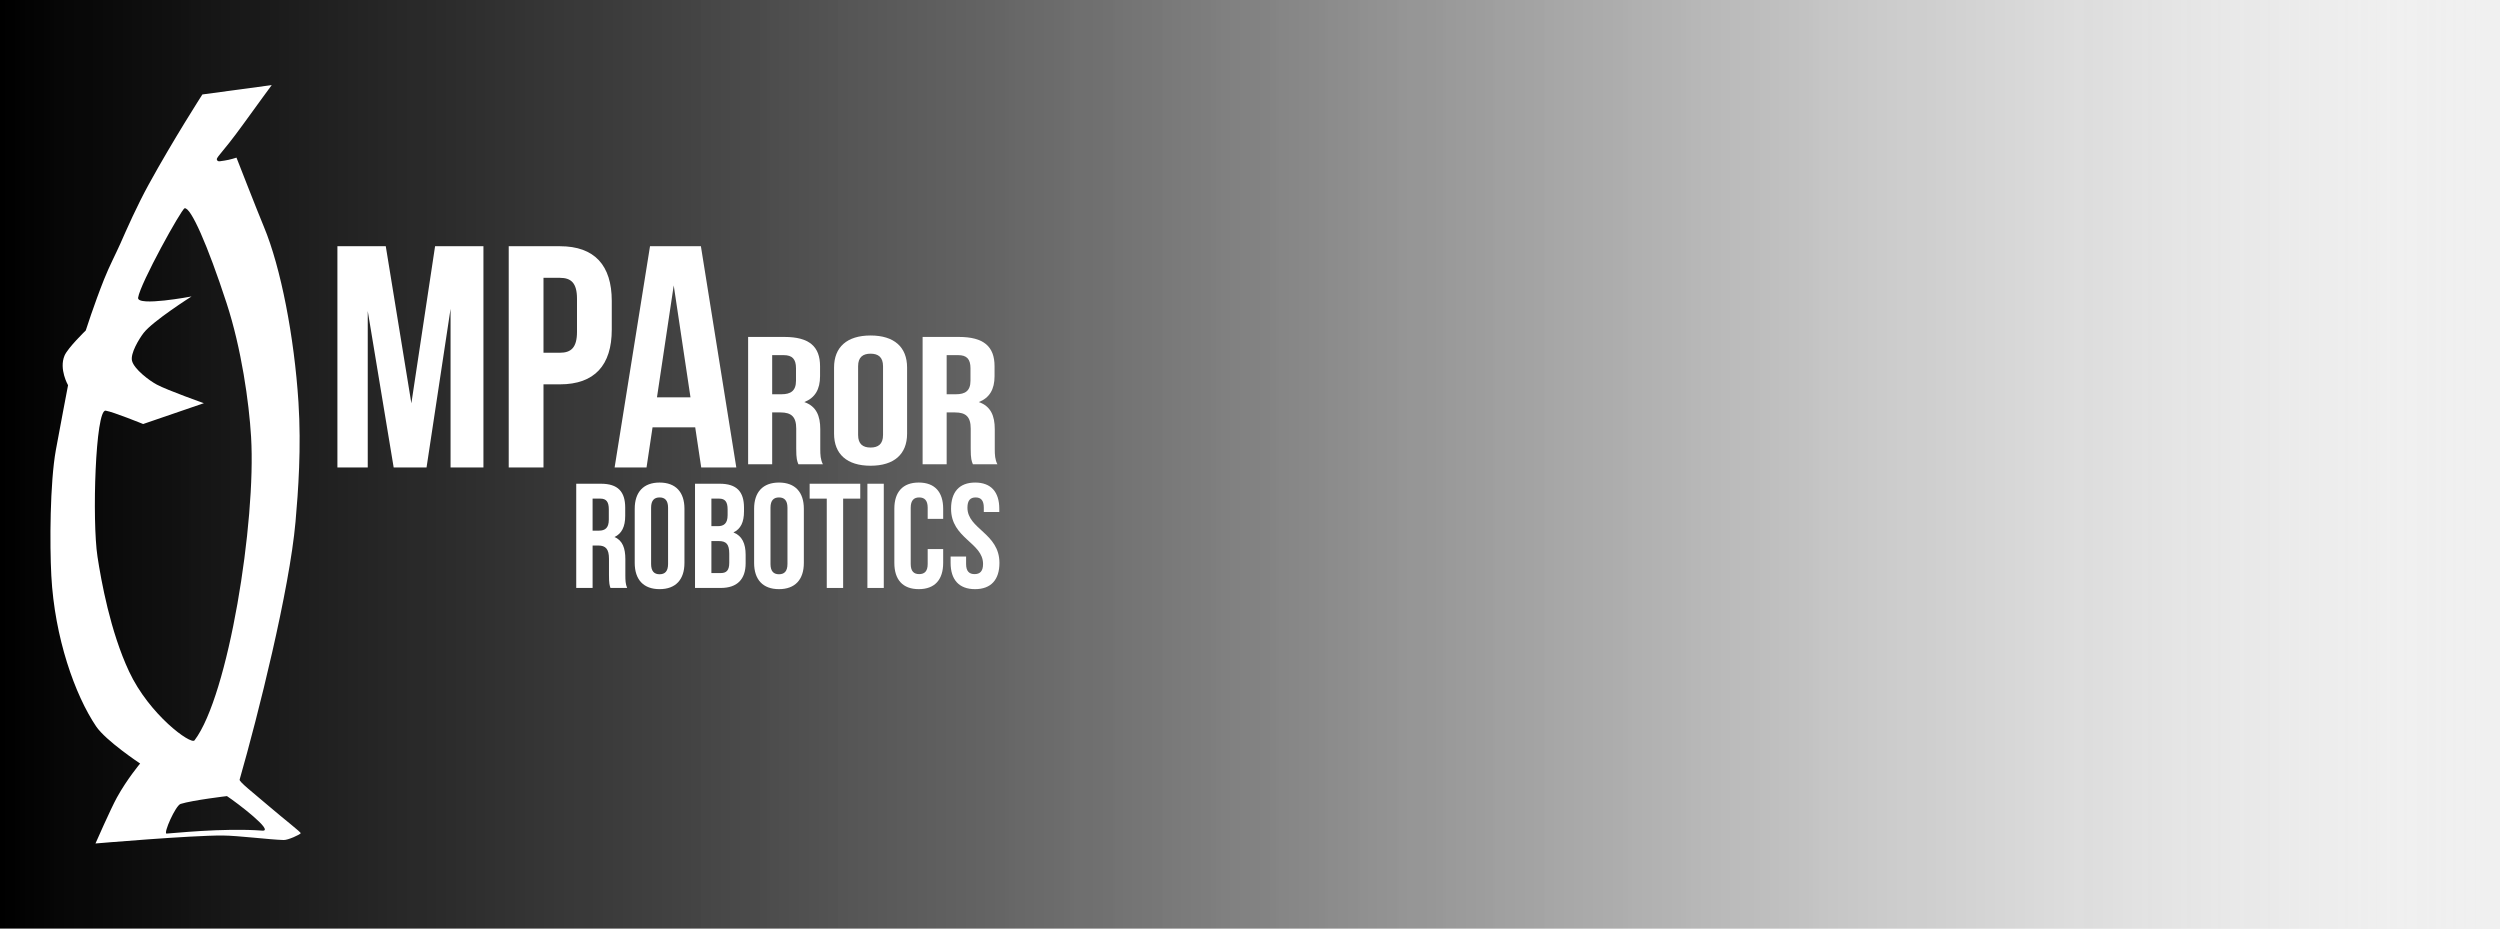
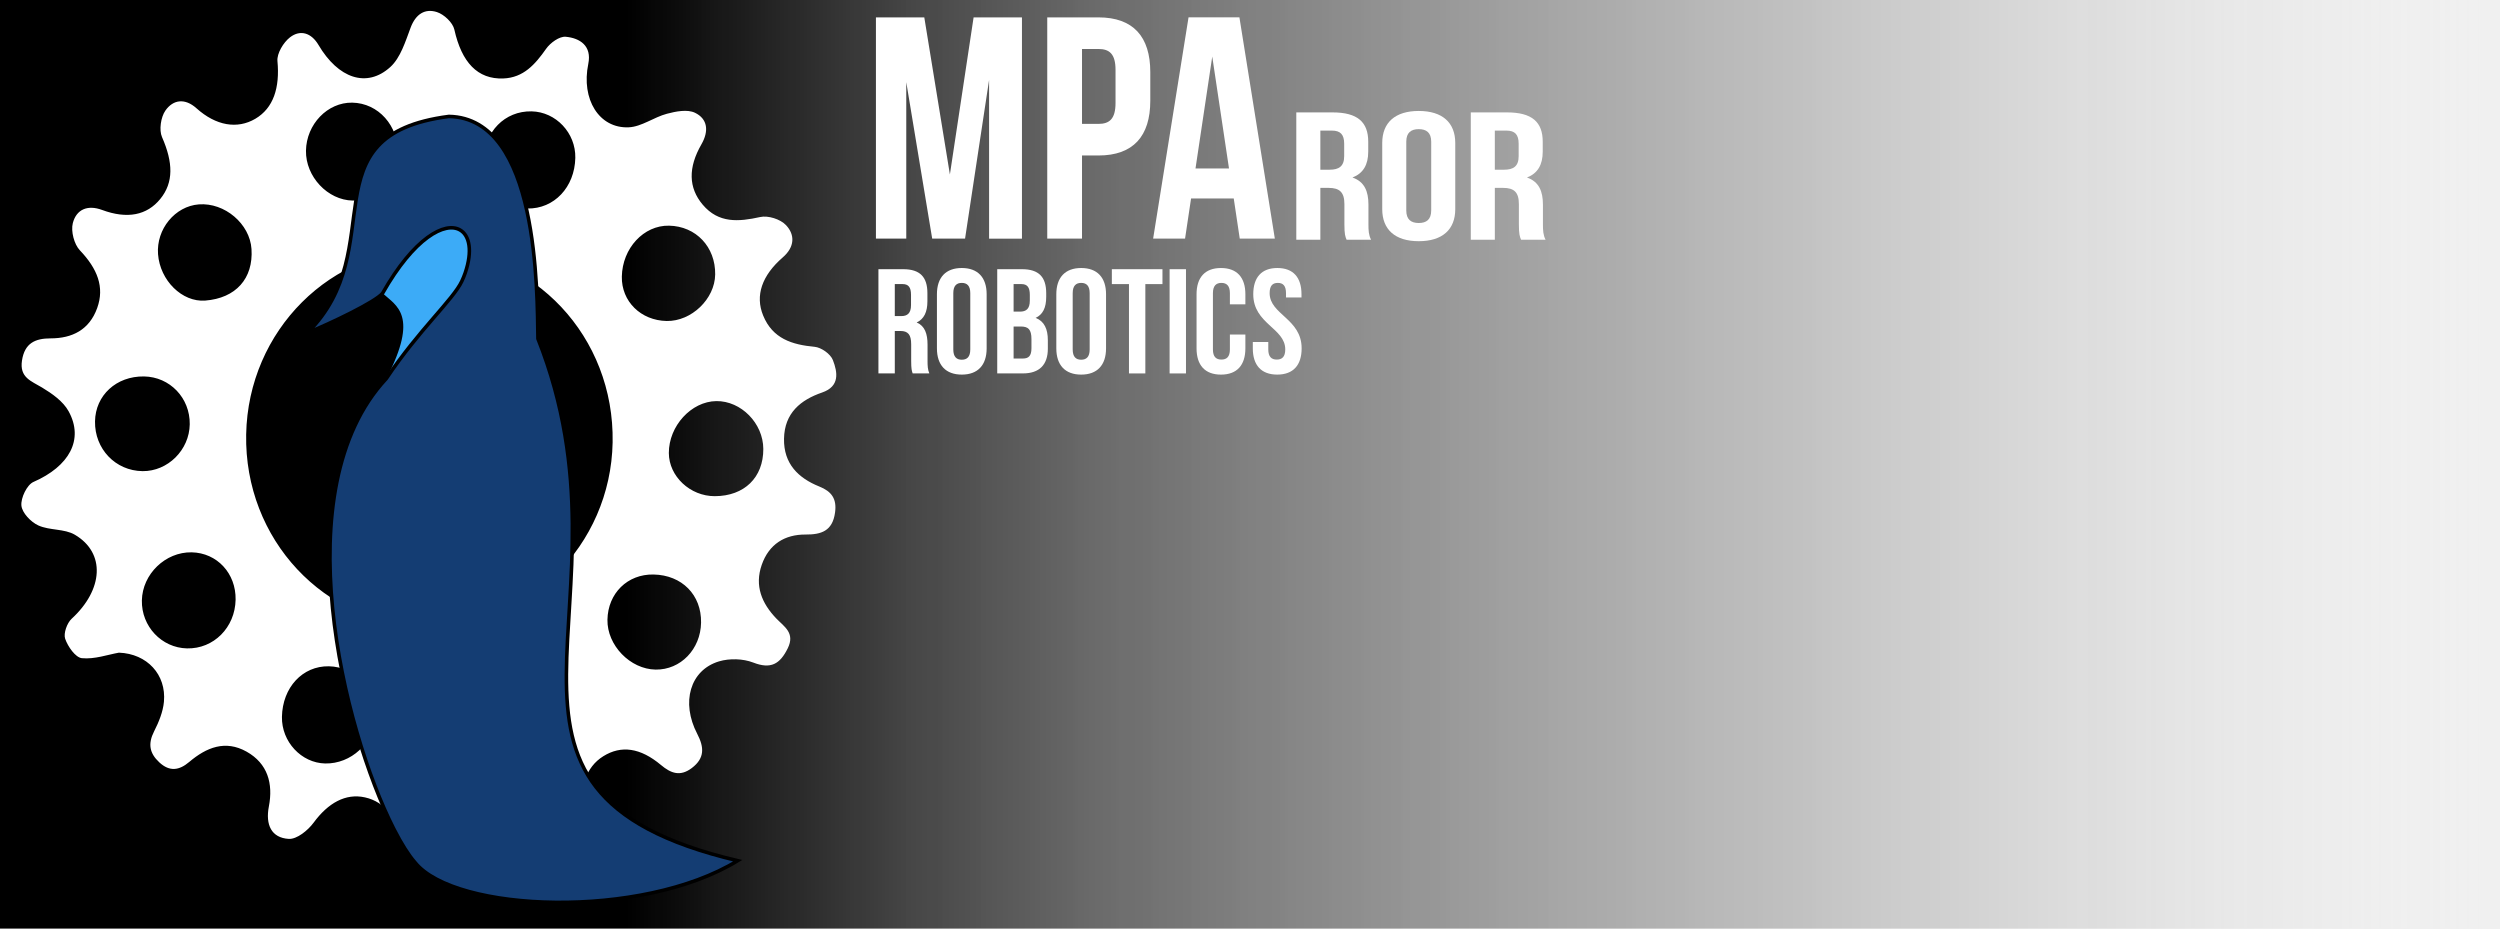
- <svg xmlns="http://www.w3.org/2000/svg" version="1.1" id="Layer_1" x="0px" y="0px" width="350px" height="130px" viewBox="0 0 350 130" enable-background="new 0 0 350 130" xml:space="preserve">
-   <linearGradient id="SVGID_1_" gradientUnits="userSpaceOnUse" x1="221" y1="-175" x2="571" y2="-175" gradientTransform="matrix(1 0 0 -1 -221 -110)">
-     <stop offset="0" style="stop-color:#000000" />
-     <stop offset="0.279" style="stop-color:#020202;stop-opacity:0.721" />
-     <stop offset="0.417" style="stop-color:#0A0A0A;stop-opacity:0.583" />
-     <stop offset="0.523" style="stop-color:#171717;stop-opacity:0.477" />
-     <stop offset="0.614" style="stop-color:#2A2A2A;stop-opacity:0.386" />
-     <stop offset="0.695" style="stop-color:#424242;stop-opacity:0.305" />
-     <stop offset="0.769" style="stop-color:#606060;stop-opacity:0.231" />
-     <stop offset="0.837" style="stop-color:#838383;stop-opacity:0.163" />
-     <stop offset="0.901" style="stop-color:#ADADAD;stop-opacity:0.099" />
-     <stop offset="0.959" style="stop-color:#DADADA;stop-opacity:0.041" />
-     <stop offset="1" style="stop-color:#FFFFFF;stop-opacity:0" />
-   </linearGradient>
-   <rect fill="url(#SVGID_1_)" width="350" height="130" />
-   <path fill="#FFFFFF" d="M37.677,112.889c-2.155-1.847-4.216-3.441-4.13-3.742c2.6-9.062,6.973-26.53,7.824-36.08  c0.383-4.303,0.823-10.401,0.413-16.765c-0.589-9.159-2.469-18.862-4.834-24.54c-1.003-2.406-3.842-9.694-3.842-9.694  s-0.951,0.315-1.673,0.413c-0.55,0.073-0.862,0.196-1.021-0.024c-0.288-0.401,0.409-0.587,3.717-5.175  c1.822-2.527,3.912-5.37,3.912-5.37l-9.71,1.312c0,0-4.067,6.324-7.492,12.562c-1.678,3.056-3.056,6.203-4.009,8.357  c-0.612,1.384-1.507,3.069-2.259,4.957c-1.401,3.516-2.568,7.168-2.568,7.168s-2.511,2.429-2.972,3.523  c-0.797,1.887,0.494,4.139,0.494,4.139s-1.299,6.805-1.708,9.078C6.991,67.6,6.951,76.205,7.185,80.598  c0.461,8.676,3.304,16.691,6.269,21.09c1.367,2.028,6.164,5.207,6.164,5.207s-1.814,2.155-3.249,4.754  c-0.866,1.572-3.003,6.439-3.003,6.439s13.341-1.143,17.801-1.117c2.144,0.012,6.608,0.582,8.552,0.631  c0.62,0.018,2.3-0.77,2.381-0.947C42.16,116.521,39.828,114.729,37.677,112.889z M18.07,94.01  c-2.635-5.631-3.903-12.689-4.422-16.084c-0.772-5.059-0.292-20.652,1.143-20.434c1.031,0.157,5.248,1.871,5.248,1.871l8.504-2.917  c0,0-5.021-1.771-6.584-2.599c-1.063-0.563-3.178-2.163-3.475-3.329c-0.261-1.026,0.981-3.073,1.628-3.912  c1.287-1.667,6.707-5.103,6.707-5.103s-7.678,1.458-7.484,0.171c0.305-2.019,6.073-12.413,6.511-12.513  c0.851-0.194,3.208,5.103,5.88,13.291c2.074,6.352,3.134,13.849,3.426,18.708c0.716,11.925-3.178,36.254-7.921,42.492  C26.742,104.297,20.913,100.084,18.07,94.01z M36.73,116.289c-5.564-0.412-12.769,0.402-13.412,0.413  c-0.486,0.009,1.262-3.937,1.967-4.154c1.713-0.53,6.488-1.094,6.488-1.094C33.207,112.402,38.474,116.418,36.73,116.289z" />
-   <g enable-background="new    ">
-     <path fill="#FFFFFF" d="M111.777,64.999c-0.184-0.458-0.306-0.739-0.306-2.19v-2.802c0-1.655-0.673-2.267-2.204-2.267h-1.163v7.258   h-3.367V47.172h5.081c3.489,0,4.989,1.35,4.989,4.1v1.4c0,1.834-0.704,3.031-2.204,3.617c1.684,0.585,2.234,1.935,2.234,3.794v2.75   c0,0.866,0.031,1.502,0.368,2.165H111.777z M108.104,49.719v5.476h1.316c1.255,0,2.02-0.458,2.02-1.885v-1.757   c0-1.273-0.521-1.834-1.714-1.834H108.104z" />
-     <path fill="#FFFFFF" d="M116.768,51.451c0-2.853,1.806-4.482,5.112-4.482s5.112,1.63,5.112,4.482v9.27   c0,2.852-1.806,4.482-5.112,4.482s-5.112-1.63-5.112-4.482V51.451z M120.135,60.899c0,1.273,0.673,1.757,1.745,1.757   s1.745-0.484,1.745-1.757v-9.626c0-1.273-0.673-1.757-1.745-1.757s-1.745,0.484-1.745,1.757V60.899z" />
-     <path fill="#FFFFFF" d="M136.206,64.999c-0.184-0.458-0.306-0.739-0.306-2.19v-2.802c0-1.655-0.673-2.267-2.204-2.267h-1.163v7.258   h-3.367V47.172h5.082c3.489,0,4.989,1.35,4.989,4.1v1.4c0,1.834-0.704,3.031-2.204,3.617c1.684,0.585,2.234,1.935,2.234,3.794v2.75   c0,0.866,0.031,1.502,0.368,2.165H136.206z M132.532,49.719v5.476h1.316c1.255,0,2.02-0.458,2.02-1.885v-1.757   c0-1.273-0.521-1.834-1.714-1.834H132.532z" />
+ <svg xmlns="http://www.w3.org/2000/svg" version="1.1" x="0px" y="0px" width="350px" height="130px" viewBox="0 0 350 130" enable-background="new 0 0 350 130" xml:space="preserve">
+   <g id="Layer_2">
+     <linearGradient id="SVGID_1_" gradientUnits="userSpaceOnUse" x1="0.5" y1="65" x2="350.5" y2="65">
+       <stop offset="0.249" style="stop-color:#000000" />
+       <stop offset="0.36" style="stop-color:#020202;stop-opacity:0.721" />
+       <stop offset="0.436" style="stop-color:#0A0A0A;stop-opacity:0.583" />
+       <stop offset="0.523" style="stop-color:#171717;stop-opacity:0.477" />
+       <stop offset="0.614" style="stop-color:#2A2A2A;stop-opacity:0.386" />
+       <stop offset="0.695" style="stop-color:#424242;stop-opacity:0.305" />
+       <stop offset="0.769" style="stop-color:#606060;stop-opacity:0.231" />
+       <stop offset="0.837" style="stop-color:#838383;stop-opacity:0.163" />
+       <stop offset="0.901" style="stop-color:#ADADAD;stop-opacity:0.099" />
+       <stop offset="0.959" style="stop-color:#DADADA;stop-opacity:0.041" />
+       <stop offset="1" style="stop-color:#FFFFFF;stop-opacity:0" />
+     </linearGradient>
+     <rect fill="url(#SVGID_1_)" width="350" height="130" />
  </g>
-   <g enable-background="new    ">
-     <path fill="#FFFFFF" d="M85.465,82.313c-0.125-0.375-0.208-0.604-0.208-1.793v-2.292c0-1.355-0.458-1.855-1.501-1.855h-0.792v5.94   h-2.292V67.723h3.46c2.376,0,3.397,1.105,3.397,3.356v1.146c0,1.5-0.479,2.48-1.501,2.959c1.146,0.479,1.521,1.585,1.521,3.106   v2.251c0,0.708,0.021,1.229,0.25,1.771H85.465z M82.963,69.808v4.481h0.896c0.854,0,1.375-0.376,1.375-1.543v-1.438   c0-1.042-0.354-1.5-1.167-1.5H82.963z" />
-     <path fill="#FFFFFF" d="M88.861,71.225c0-2.334,1.23-3.668,3.481-3.668s3.481,1.334,3.481,3.668v7.587   c0,2.335-1.23,3.669-3.481,3.669s-3.481-1.334-3.481-3.669V71.225z M91.154,78.958c0,1.042,0.458,1.438,1.188,1.438   S93.53,80,93.53,78.958v-7.879c0-1.042-0.458-1.438-1.188-1.438s-1.188,0.396-1.188,1.438V78.958z" />
-     <path fill="#FFFFFF" d="M104.16,71.079V71.6c0,1.501-0.458,2.46-1.48,2.939c1.229,0.479,1.709,1.584,1.709,3.126v1.188   c0,2.251-1.188,3.46-3.481,3.46h-3.606V67.723h3.46C103.138,67.723,104.16,68.828,104.16,71.079z M99.595,69.808v3.855h0.896   c0.854,0,1.375-0.375,1.375-1.542v-0.813c0-1.042-0.354-1.5-1.167-1.5H99.595z M99.595,75.748v4.481h1.313   c0.771,0,1.188-0.354,1.188-1.438V77.52c0-1.354-0.438-1.771-1.48-1.771H99.595z" />
-     <path fill="#FFFFFF" d="M105.576,71.225c0-2.334,1.23-3.668,3.481-3.668s3.481,1.334,3.481,3.668v7.587   c0,2.335-1.23,3.669-3.481,3.669s-3.481-1.334-3.481-3.669V71.225z M107.869,78.958c0,1.042,0.458,1.438,1.188,1.438   s1.188-0.396,1.188-1.438v-7.879c0-1.042-0.458-1.438-1.188-1.438s-1.188,0.396-1.188,1.438V78.958z" />
-     <path fill="#FFFFFF" d="M113.35,67.723h7.086v2.085h-2.397v12.506h-2.292V69.808h-2.397V67.723z" />
-     <path fill="#FFFFFF" d="M121.436,67.723h2.293v14.591h-2.293V67.723z" />
-     <path fill="#FFFFFF" d="M132.044,76.873v1.938c0,2.335-1.167,3.669-3.418,3.669s-3.418-1.334-3.418-3.669v-7.587   c0-2.334,1.167-3.668,3.418-3.668s3.418,1.334,3.418,3.668v1.417h-2.168v-1.562c0-1.042-0.458-1.438-1.188-1.438   s-1.188,0.396-1.188,1.438v7.879c0,1.042,0.458,1.417,1.188,1.417s1.188-0.375,1.188-1.417v-2.085H132.044z" />
-     <path fill="#FFFFFF" d="M136.524,67.557c2.23,0,3.377,1.334,3.377,3.668v0.459h-2.168v-0.604c0-1.042-0.417-1.438-1.146-1.438   s-1.146,0.396-1.146,1.438c0,3.001,4.481,3.564,4.481,7.732c0,2.335-1.167,3.669-3.418,3.669c-2.251,0-3.418-1.334-3.418-3.669   v-0.896h2.167v1.043c0,1.042,0.458,1.417,1.188,1.417c0.729,0,1.188-0.375,1.188-1.417c0-3.002-4.481-3.564-4.481-7.733   C133.148,68.891,134.294,67.557,136.524,67.557z" />
-   </g>
-   <g enable-background="new    ">
-     <path fill="#FFFFFF" d="M57.592,56.464l3.319-21.993h6.77v30.976h-4.602V43.232l-3.363,22.214h-4.602l-3.629-21.904v21.904h-4.248   V34.471h6.771L57.592,56.464z" />
-     <path fill="#FFFFFF" d="M85.647,42.126v4.027c0,4.956-2.39,7.655-7.257,7.655h-2.301v11.638h-4.868V34.471h7.168   C83.258,34.471,85.647,37.17,85.647,42.126z M76.089,38.896v10.488h2.301c1.549,0,2.39-0.708,2.39-2.921v-4.646   c0-2.212-0.841-2.921-2.39-2.921H76.089z" />
-     <path fill="#FFFFFF" d="M103.083,65.446h-4.912l-0.841-5.62h-5.974l-0.841,5.62h-4.469l4.956-30.976h7.124L103.083,65.446z    M91.977,55.623h4.69l-2.345-15.665L91.977,55.623z" />
+   <g id="Layer_1">
+     <g enable-background="new    ">
+       <path fill="#FFFFFF" d="M188.521,33.562c-0.184-0.457-0.305-0.738-0.305-2.189V28.57c0-1.654-0.674-2.266-2.205-2.266h-1.162    v7.258h-3.367V15.736h5.08c3.49,0,4.99,1.35,4.99,4.1v1.4c0,1.834-0.705,3.031-2.205,3.617c1.685,0.584,2.234,1.935,2.234,3.793    v2.75c0,0.867,0.031,1.502,0.368,2.166H188.521L188.521,33.562z M184.849,18.283v5.476h1.315c1.255,0,2.021-0.458,2.021-1.885    v-1.757c0-1.273-0.521-1.834-1.715-1.834H184.849z" />
+       <path fill="#FFFFFF" d="M193.513,20.016c0-2.854,1.806-4.482,5.111-4.482c3.307,0,5.112,1.63,5.112,4.482v9.27    c0,2.852-1.806,4.482-5.112,4.482c-3.306,0-5.111-1.631-5.111-4.482V20.016z M196.879,29.463c0,1.273,0.673,1.758,1.745,1.758    s1.745-0.484,1.745-1.758v-9.626c0-1.272-0.673-1.757-1.745-1.757s-1.745,0.484-1.745,1.757V29.463z" />
+       <path fill="#FFFFFF" d="M212.95,33.562c-0.184-0.457-0.307-0.738-0.307-2.189V28.57c0-1.654-0.672-2.266-2.203-2.266h-1.163v7.258    h-3.367V15.736h5.082c3.489,0,4.989,1.35,4.989,4.1v1.4c0,1.834-0.704,3.031-2.204,3.617c1.684,0.584,2.233,1.935,2.233,3.793    v2.75c0,0.867,0.031,1.502,0.368,2.166H212.95L212.95,33.562z M209.276,18.283v5.476h1.316c1.254,0,2.02-0.458,2.02-1.885v-1.757    c0-1.273-0.521-1.834-1.715-1.834H209.276z" />
+     </g>
+     <g enable-background="new    ">
+       <path fill="#FFFFFF" d="M127.773,52.277c-0.125-0.375-0.208-0.604-0.208-1.793v-2.291c0-1.355-0.458-1.855-1.501-1.855h-0.792    v5.939h-2.292v-14.59h3.46c2.376,0,3.397,1.105,3.397,3.356v1.146c0,1.5-0.479,2.48-1.502,2.959    c1.146,0.479,1.521,1.586,1.521,3.106v2.251c0,0.708,0.021,1.229,0.25,1.771H127.773L127.773,52.277z M125.271,39.773v4.48h0.896    c0.854,0,1.375-0.376,1.375-1.543v-1.438c0-1.043-0.354-1.5-1.168-1.5H125.271z" />
+       <path fill="#FFFFFF" d="M131.17,41.189c0-2.334,1.229-3.668,3.48-3.668s3.481,1.334,3.481,3.668v7.588    c0,2.334-1.23,3.668-3.481,3.668s-3.48-1.334-3.48-3.668V41.189z M133.463,48.923c0,1.042,0.457,1.438,1.188,1.438    s1.188-0.396,1.188-1.438v-7.879c0-1.042-0.457-1.438-1.188-1.438s-1.188,0.396-1.188,1.438V48.923z" />
+       <path fill="#FFFFFF" d="M146.469,41.044v0.521c0,1.502-0.458,2.461-1.48,2.939c1.229,0.479,1.709,1.584,1.709,3.126v1.188    c0,2.25-1.188,3.459-3.48,3.459h-3.606v-14.59h3.46C145.447,37.688,146.469,38.793,146.469,41.044z M141.904,39.773v3.854h0.896    c0.854,0,1.375-0.375,1.375-1.542v-0.812c0-1.043-0.354-1.5-1.167-1.5H141.904z M141.904,45.713v4.48h1.312    c0.771,0,1.188-0.354,1.188-1.438v-1.271c0-1.354-0.438-1.771-1.479-1.771L141.904,45.713L141.904,45.713z" />
+       <path fill="#FFFFFF" d="M147.885,41.189c0-2.334,1.23-3.668,3.48-3.668c2.252,0,3.481,1.334,3.481,3.668v7.588    c0,2.334-1.229,3.668-3.481,3.668c-2.25,0-3.48-1.334-3.48-3.668V41.189z M150.178,48.923c0,1.042,0.458,1.438,1.188,1.438    c0.73,0,1.188-0.396,1.188-1.438v-7.879c0-1.042-0.458-1.438-1.188-1.438c-0.729,0-1.188,0.396-1.188,1.438V48.923z" />
+       <path fill="#FFFFFF" d="M155.658,37.688h7.086v2.086h-2.396v12.506h-2.292V39.773h-2.397V37.688z" />
+       <path fill="#FFFFFF" d="M163.744,37.688h2.293v14.592h-2.293V37.688z" />
+       <path fill="#FFFFFF" d="M174.353,46.838v1.938c0,2.336-1.167,3.67-3.418,3.67s-3.418-1.334-3.418-3.67v-7.586    c0-2.334,1.167-3.668,3.418-3.668s3.418,1.334,3.418,3.668v1.416h-2.168v-1.562c0-1.042-0.458-1.438-1.188-1.438    c-0.729,0-1.188,0.396-1.188,1.438v7.879c0,1.042,0.458,1.417,1.188,1.417c0.73,0,1.188-0.375,1.188-1.417v-2.085H174.353z" />
+       <path fill="#FFFFFF" d="M178.832,37.521c2.23,0,3.377,1.334,3.377,3.668v0.459h-2.168v-0.604c0-1.042-0.416-1.438-1.146-1.438    s-1.146,0.396-1.146,1.438c0,3.001,4.48,3.564,4.48,7.732c0,2.334-1.167,3.668-3.418,3.668s-3.418-1.334-3.418-3.668v-0.896h2.167    v1.043c0,1.042,0.458,1.417,1.188,1.417c0.729,0,1.188-0.375,1.188-1.417c0-3.002-4.48-3.564-4.48-7.732    C175.457,38.855,176.603,37.521,178.832,37.521z" />
+     </g>
+     <g enable-background="new    ">
+       <path fill="#FFFFFF" d="M132.985,24.426l3.319-21.993h6.77v30.976h-4.602V11.193l-3.363,22.214h-4.602l-3.629-21.903v21.903    h-4.248V2.433h6.771L132.985,24.426z" />
+       <path fill="#FFFFFF" d="M161.041,10.088v4.026c0,4.956-2.391,7.655-7.258,7.655h-2.301v11.638h-4.867V2.433h7.168    C158.651,2.433,161.041,5.131,161.041,10.088z M151.482,6.857v10.488h2.301c1.549,0,2.391-0.709,2.391-2.922V9.778    c0-2.212-0.842-2.921-2.391-2.921H151.482z" />
+       <path fill="#FFFFFF" d="M178.477,33.407h-4.912l-0.841-5.62h-5.974l-0.842,5.62h-4.469l4.956-30.976h7.124L178.477,33.407z     M167.371,23.584h4.689L169.715,7.92L167.371,23.584z" />
+     </g>
+     <g>
+       <path fill-rule="evenodd" clip-rule="evenodd" fill="none" d="M59.151,125.848c-22.975,0-45.95,0.002-68.925-0.017    c-0.139,0-0.397-0.268-0.397-0.41c-0.018-45.419-0.018-90.837,0-136.256c0-0.143,0.258-0.41,0.397-0.41    c45.95-0.019,91.9-0.019,137.85,0c0.139,0,0.397,0.267,0.397,0.41c0.018,45.419,0.018,90.837,0,136.256    c0,0.142-0.258,0.41-0.397,0.41C105.102,125.85,82.126,125.848,59.151,125.848z M17.165,92.148    c3.954,0.076,6.696,2.958,6.416,6.752c-0.106,1.424-0.678,2.879-1.309,4.181c-0.848,1.748-0.6,3.059,0.801,4.318    c1.478,1.328,2.82,1.073,4.185-0.124c2.381-2.087,5.002-3.211,8.013-1.59c2.98,1.605,3.812,4.394,3.245,7.611    c-0.452,2.572,0.42,4.386,2.855,4.491c1.139,0.051,2.668-1.235,3.455-2.345c1.967-2.773,4.394-4.213,7.124-3.658    c2.912,0.593,4.639,3.007,5.492,6.635c0.256,1.085,1.736,2.268,2.884,2.628c1.721,0.537,2.967-0.544,3.33-2.466    c0.8-4.244,2.566-6.458,5.558-6.987c2.905-0.515,5.357,0.896,7.288,4.315c1.158,2.051,2.893,2.22,4.454,1.054    c0.854-0.639,1.547-2.308,1.417-3.399c-0.434-3.658,0.403-6.57,2.841-8.146c2.472-1.598,5.155-1.285,8.089,1.091    c1.423,1.151,2.725,1.602,4.326,0.342c1.804-1.419,1.683-2.937,0.673-4.799c-2.369-4.366-1.155-8.901,2.874-10.195    c1.473-0.473,3.365-0.449,4.811,0.082c2.45,0.9,3.722,0.165,4.783-2.08c1.028-2.178-0.546-3.02-1.669-4.15    c-2.067-2.08-3.145-4.515-2.166-7.477c0.962-2.913,3.156-4.31,6.049-4.348c2.205-0.03,3.774-0.547,4.087-3.152    c0.236-1.96-0.549-2.953-2.275-3.61c-2.932-1.117-5.045-3.079-5.042-6.594c0.002-3.607,2.238-5.479,5.228-6.568    c2.481-0.905,2.118-2.863,1.427-4.564c-0.347-0.854-1.659-1.743-2.591-1.813c-3.153-0.236-5.899-1.034-7.276-4.253    c-1.186-2.773-0.273-5.592,2.622-8.194c1.642-1.477,1.667-3.179,0.364-4.514c-0.802-0.822-2.528-1.335-3.63-1.069    c-3.014,0.726-5.809,1.01-8.077-1.583c-2.046-2.338-2.141-5.153-0.322-8.447c1.039-1.879,0.811-3.576-0.975-4.396    c-1.077-0.495-2.669-0.151-3.927,0.205c-1.819,0.514-3.516,1.883-5.316,1.996c-4.137,0.259-6.748-3.801-5.812-8.778    c0.479-2.548-1.248-3.592-3.22-3.74c-0.882-0.065-2.144,0.882-2.721,1.736c-1.5,2.215-3.096,4.097-5.916,4.257    c-3.61,0.206-5.874-2.161-6.971-6.714c-0.237-0.985-1.485-2.109-2.482-2.411c-1.682-0.505-2.962,0.329-3.644,2.242    c-0.7,1.961-1.351,4.254-2.754,5.571c-3.251,3.051-7.272,1.711-10.106-2.918c-1.025-1.675-2.581-2.131-4.005-0.99    c-0.903,0.725-1.816,2.296-1.697,3.365c0.41,3.704-0.439,6.583-2.966,8.126c-2.5,1.53-5.488,1.079-8.264-1.329    c-1.627-1.411-3.278-1.173-4.341,0.411c-0.623,0.926-0.86,2.729-0.408,3.715c1.619,3.523,1.752,6.317-0.103,8.67    c-1.821,2.306-4.55,2.928-8.117,1.678c-2.046-0.718-3.602-0.015-4.065,1.926c-0.269,1.133,0.237,2.955,1.05,3.778    c2.499,2.531,3.571,5.078,2.568,8.031c-1.052,3.096-3.444,4.314-6.449,4.372c-2.142,0.041-3.622,0.71-3.957,3.172    c-0.326,2.4,1.351,2.846,2.879,3.733c1.416,0.822,2.977,1.871,3.768,3.251c2.258,3.94,0.196,7.717-4.752,9.982    c-0.901,0.412-1.752,2.271-1.631,3.342c0.116,1.023,1.372,2.28,2.413,2.732c1.598,0.694,3.659,0.377,5.139,1.214    c4.37,2.47,4.111,7.618-0.25,11.766c-0.636,0.604-1.132,2.071-0.861,2.819c0.396,1.092,1.488,2.599,2.383,2.673    C13.766,93.159,15.61,92.451,17.165,92.148z" />
+       <path fill-rule="evenodd" clip-rule="evenodd" fill="#FFFFFF" d="M16.65,91.373c-1.56,0.275-3.416,0.95-5.19,0.771    c-0.893-0.093-1.96-1.618-2.338-2.718c-0.257-0.751,0.264-2.209,0.91-2.801c4.431-4.069,4.776-9.212,0.447-11.761    C9.015,74,6.948,74.282,5.363,73.559c-1.034-0.471-2.267-1.751-2.366-2.776c-0.103-1.072,0.78-2.916,1.688-3.311    c4.985-2.176,7.11-5.915,4.919-9.896c-0.767-1.395-2.31-2.472-3.711-3.319c-1.513-0.914-3.182-1.391-2.815-3.783    c0.375-2.457,1.868-3.099,4.01-3.102c3.006-0.003,5.417-1.179,6.521-4.255c1.053-2.934,0.024-5.5-2.43-8.076    c-0.799-0.838-1.274-2.668-0.987-3.795c0.496-1.933,2.062-2.608,4.097-1.854c3.544,1.314,6.285,0.742,8.143-1.531    c1.896-2.318,1.809-5.114,0.251-8.667c-0.437-0.993-0.168-2.792,0.469-3.708c1.09-1.564,2.745-1.772,4.348-0.333    c2.735,2.457,5.715,2.961,8.241,1.478c2.552-1.498,3.45-4.36,3.102-8.072c-0.1-1.07,0.838-2.625,1.755-3.333    c1.443-1.115,2.99-0.631,3.988,1.062c2.754,4.678,6.752,6.09,10.055,3.098c1.426-1.291,2.116-3.571,2.847-5.52    c0.714-1.9,2.009-2.712,3.681-2.175c0.993,0.319,2.221,1.465,2.441,2.454c1.02,4.574,3.243,6.98,6.856,6.84    c2.822-0.109,4.45-1.962,5.987-4.151c0.593-0.845,1.87-1.769,2.75-1.687c1.971,0.183,3.679,1.257,3.157,3.797    c-1.021,4.958,1.521,9.064,5.662,8.88c1.803-0.08,3.521-1.417,5.35-1.899c1.263-0.334,2.86-0.65,3.929-0.135    c1.771,0.853,1.97,2.553,0.899,4.414c-1.875,3.26-1.826,6.077,0.18,8.451c2.224,2.633,5.022,2.399,8.048,1.729    c1.107-0.246,2.824,0.297,3.612,1.134c1.279,1.357,1.226,3.06-0.44,4.506c-2.939,2.55-3.9,5.352-2.76,8.146    c1.322,3.243,4.055,4.092,7.204,4.384c0.932,0.085,2.228,0.998,2.561,1.859c0.661,1.712,0.991,3.677-1.503,4.536    c-3.009,1.035-5.276,2.867-5.34,6.476c-0.061,3.513,2.018,5.512,4.931,6.682c1.715,0.689,2.483,1.697,2.214,3.651    c-0.358,2.6-1.937,3.088-4.14,3.077c-2.894-0.013-5.111,1.345-6.123,4.24c-1.027,2.943,0.008,5.396,2.04,7.515    c1.103,1.15,2.663,2.019,1.598,4.178c-1.097,2.227-2.382,2.939-4.816,1.994c-1.438-0.558-3.329-0.613-4.81-0.168    c-4.05,1.222-5.341,5.733-3.045,10.142c0.977,1.881,1.075,3.399-0.754,4.786c-1.622,1.229-2.916,0.757-4.319-0.42    c-2.894-2.428-5.571-2.788-8.07-1.234c-2.464,1.53-3.35,4.427-2.978,8.092c0.11,1.093-0.609,2.752-1.475,3.374    c-1.581,1.136-3.312,0.937-4.436-1.135c-1.872-3.454-4.301-4.907-7.214-4.445c-3.001,0.475-4.804,2.657-5.676,6.886    c-0.395,1.916-1.66,2.975-3.37,2.404c-1.142-0.381-2.602-1.59-2.839-2.679c-0.794-3.643-2.479-6.087-5.38-6.731    c-2.72-0.605-5.17,0.791-7.185,3.528c-0.805,1.095-2.355,2.353-3.495,2.283c-2.433-0.15-3.273-1.979-2.778-4.543    c0.619-3.206-0.165-6.01-3.116-7.669c-2.982-1.676-5.623-0.599-8.039,1.445c-1.385,1.172-2.732,1.403-4.186,0.049    c-1.381-1.285-1.607-2.6-0.729-4.334c0.653-1.288,1.25-2.731,1.379-4.154C23.295,94.451,20.602,91.521,16.65,91.373z     M60.43,34.912c-14.045-0.264-25.694,11.356-25.967,25.905c-0.277,14.675,10.926,26.665,25.176,26.946    c14.101,0.279,25.874-11.365,26.129-25.844C86.029,47.166,74.786,35.183,60.43,34.912z M28.733,42.081    c4.278-0.333,6.746-3.083,6.477-7.216c-0.23-3.534-3.758-6.526-7.371-6.252c-3.338,0.255-5.974,3.468-5.714,6.966    C22.399,39.273,25.508,42.332,28.733,42.081z M20.152,52.702c-3.858-0.055-6.792,2.638-6.85,6.289    c-0.062,3.858,2.862,6.921,6.653,6.968c3.531,0.043,6.56-2.964,6.609-6.561C26.613,55.712,23.781,52.754,20.152,52.702z     M19.862,84.064c-0.069,3.625,2.759,6.631,6.318,6.711c3.729,0.087,6.73-2.922,6.804-6.817c0.069-3.687-2.602-6.563-6.152-6.632    C23.156,77.257,19.932,80.373,19.862,84.064z M46.041,93.28c-3.684-0.066-6.492,2.962-6.569,7.082    c-0.066,3.465,2.71,6.457,6.053,6.524c3.633,0.075,6.81-2.873,6.884-6.389C52.494,96.482,49.727,93.346,46.041,93.28z     M42.836,21.098c-0.061,3.62,3.035,6.923,6.542,6.981c3.485,0.058,6.264-2.801,6.339-6.525c0.081-3.952-2.745-7.12-6.405-7.183    C45.861,14.314,42.898,17.389,42.836,21.098z M100.078,69.464c4.129-0.013,6.799-2.614,6.785-6.613    c-0.013-3.587-3.108-6.738-6.579-6.697c-3.505,0.042-6.657,3.49-6.646,7.268C93.649,66.687,96.62,69.475,100.078,69.464z     M70.955,108.043c3.682-0.003,6.432-3.087,6.427-7.209c-0.004-3.102-3.438-6.395-6.645-6.372    c-3.664,0.027-6.307,2.777-6.301,6.556C64.442,104.916,67.346,108.046,70.955,108.043z M73.837,29.191    c3.734,0.072,6.625-2.984,6.707-7.094c0.069-3.479-2.713-6.437-6.124-6.507c-3.746-0.079-6.632,2.865-6.699,6.833    C67.659,26.092,70.399,29.126,73.837,29.191z M85.043,86.766c-0.062,3.568,3.18,6.922,6.74,6.977    c3.497,0.054,6.301-2.843,6.367-6.573c0.068-3.882-2.677-6.663-6.651-6.739C87.856,80.358,85.107,83.058,85.043,86.766z     M93.337,44.939c3.458,0.065,6.739-3.081,6.788-6.506c0.056-3.864-2.681-6.763-6.457-6.839c-3.546-0.072-6.537,3.154-6.611,7.134    C86.992,42.186,89.708,44.872,93.337,44.939z" />
+       <path fill-rule="evenodd" clip-rule="evenodd" fill="none" d="M59.984,34.908c14.357,0.011,25.801,11.79,25.79,26.545    c-0.012,14.481-11.586,26.335-25.689,26.312c-14.252-0.025-25.656-11.812-25.627-26.488    C34.486,46.723,45.935,34.896,59.984,34.908z" />
+       <path fill-rule="evenodd" clip-rule="evenodd" fill="none" d="M28.413,42.646c-3.221,0.31-6.381-2.693-6.717-6.382    c-0.318-3.493,2.262-6.752,5.596-7.067c3.607-0.34,7.185,2.588,7.475,6.117C35.104,39.443,32.683,42.236,28.413,42.646z" />
+       <path fill-rule="evenodd" clip-rule="evenodd" fill="none" d="M20.012,53.42c3.629-0.013,6.51,2.893,6.523,6.58    c0.013,3.597-2.966,6.658-6.497,6.679c-3.792,0.021-6.767-2.988-6.77-6.849C13.267,56.179,16.152,53.436,20.012,53.42z" />
+       <path fill-rule="evenodd" clip-rule="evenodd" fill="none" d="M20.251,84.783c0.008-3.691,3.18-6.867,6.856-6.863    c3.551,0.004,6.27,2.834,6.263,6.52c-0.008,3.897-2.958,6.958-6.688,6.94C23.124,91.362,20.244,88.408,20.251,84.783z" />
+       <path fill-rule="evenodd" clip-rule="evenodd" fill="none" d="M46.583,93.526c3.686,0,6.506,3.085,6.489,7.102    c-0.016,3.515-3.142,6.521-6.775,6.512c-3.344-0.009-6.168-2.95-6.163-6.416C40.142,96.604,42.898,93.526,46.583,93.526z" />
+       <path fill-rule="evenodd" clip-rule="evenodd" fill="none" d="M42.159,21.412c0-3.709,2.908-6.837,6.361-6.842    c3.66-0.004,6.54,3.114,6.526,7.066c-0.013,3.725-2.743,6.633-6.229,6.638C45.31,28.28,42.159,25.031,42.159,21.412z" />
+       <path fill-rule="evenodd" clip-rule="evenodd" fill="none" d="M100.208,68.739c-3.456,0.073-6.475-2.661-6.539-5.926    c-0.076-3.777,3.019-7.282,6.521-7.386c3.47-0.104,6.617,2.991,6.691,6.578C106.963,66.003,104.338,68.652,100.208,68.739z" />
+       <path fill-rule="evenodd" clip-rule="evenodd" fill="none" d="M71.743,107.837c-3.608,0.068-6.563-3.008-6.635-6.907    c-0.07-3.777,2.526-6.573,6.189-6.667c3.205-0.081,6.695,3.149,6.751,6.251C78.122,104.636,75.425,107.768,71.743,107.837z" />
+       <path fill-rule="evenodd" clip-rule="evenodd" fill="none" d="M73.291,28.946c-3.438-0.004-6.229-2.987-6.229-6.656    c-0.001-3.969,2.834-6.965,6.581-6.955c3.412,0.009,6.244,2.917,6.233,6.398C79.864,25.843,77.026,28.951,73.291,28.946z" />
+       <path fill-rule="evenodd" clip-rule="evenodd" fill="none" d="M85.47,86.31c0.001-3.709,2.704-6.457,6.348-6.451    c3.976,0.005,6.768,2.735,6.764,6.618c-0.002,3.731-2.758,6.679-6.254,6.688C88.766,93.174,85.467,89.877,85.47,86.31z" />
+       <path fill-rule="evenodd" clip-rule="evenodd" fill="none" d="M93.055,44.341c-3.631-0.002-6.391-2.64-6.385-6.099    c0.008-3.98,2.943-7.259,6.489-7.251c3.777,0.008,6.563,2.857,6.572,6.721C99.74,41.139,96.512,44.342,93.055,44.341z" />
+     </g>
+     <g>
+       <path fill="#3CABF7" d="M65.133,38.194c1.035-3.049,0.609-5.228-0.725-5.998c-2.098-1.189-6.417,1.078-10.833,8.87    c1.959,1.778,5.087,3.082,0.55,11.871c4.514-6.744,9.331-11.007,10.525-13.559C64.837,38.979,64.999,38.586,65.133,38.194z" />
+       <path fill="#143D73" stroke="#000000" stroke-width="0.5" stroke-miterlimit="10" d="M75.31,47.415    c-0.115-6.465,0.149-30.888-12.464-31.114c-20.189,2.606-7.871,18.408-19.804,30.295c3.262-1.323,9.534-4.323,10.519-5.54    c4.427-7.809,8.756-10.069,10.848-8.859c1.334,0.77,1.76,2.948,0.725,5.998c-0.134,0.393-0.296,0.785-0.483,1.184    c-1.195,2.552-6.012,6.814-10.525,13.559c-0.021,0.029-0.043,0.057-0.064,0.086c-14.412,15.498-5.941,49.184,1.026,62.933    c0.033,0.065,0.066,0.129,0.099,0.192c1.022,1.993,2.009,3.557,2.884,4.56c0.006,0.008,0.013,0.015,0.019,0.022    c0.007,0.008,0.015,0.018,0.022,0.026c5.602,6.969,31.708,7.985,45.164-0.258C61.687,110.67,90.243,84.986,75.31,47.415z" />
+     </g>
  </g>
</svg>
